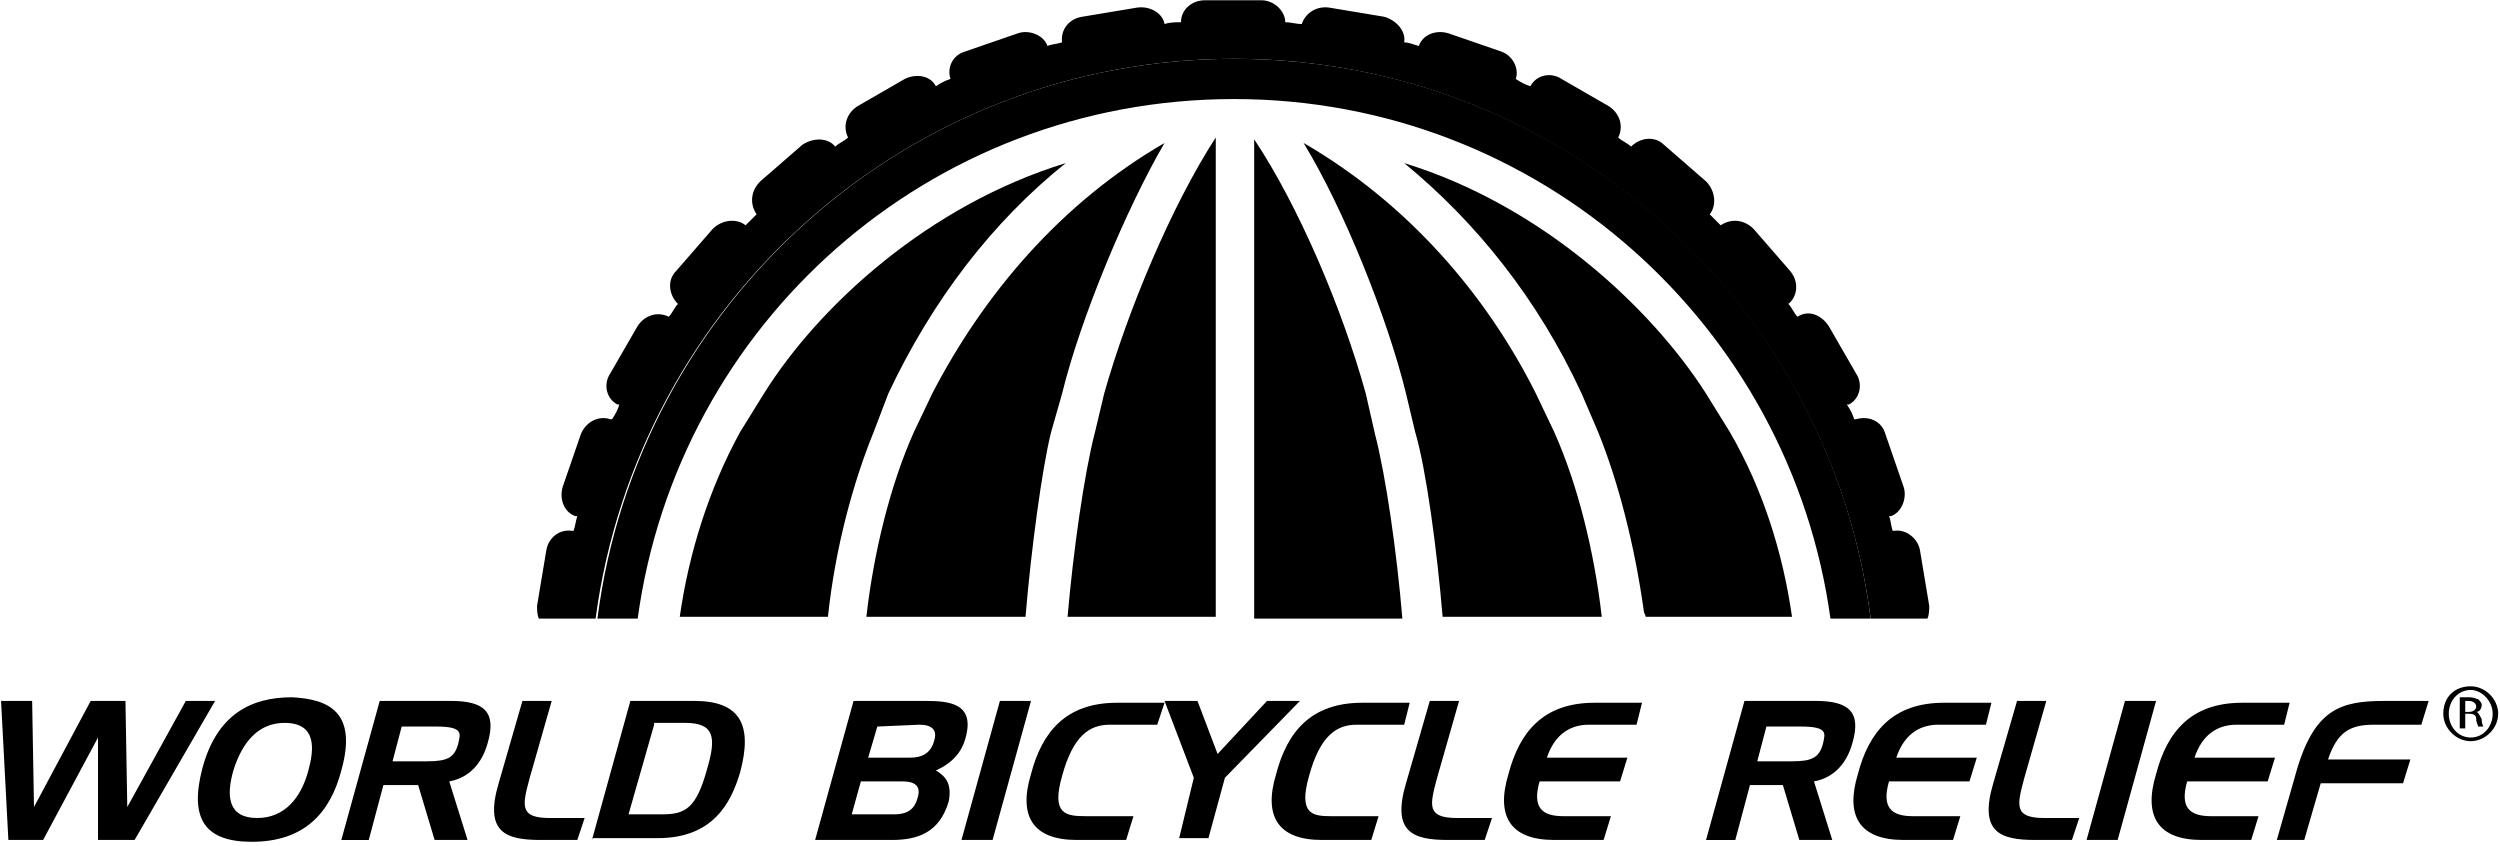
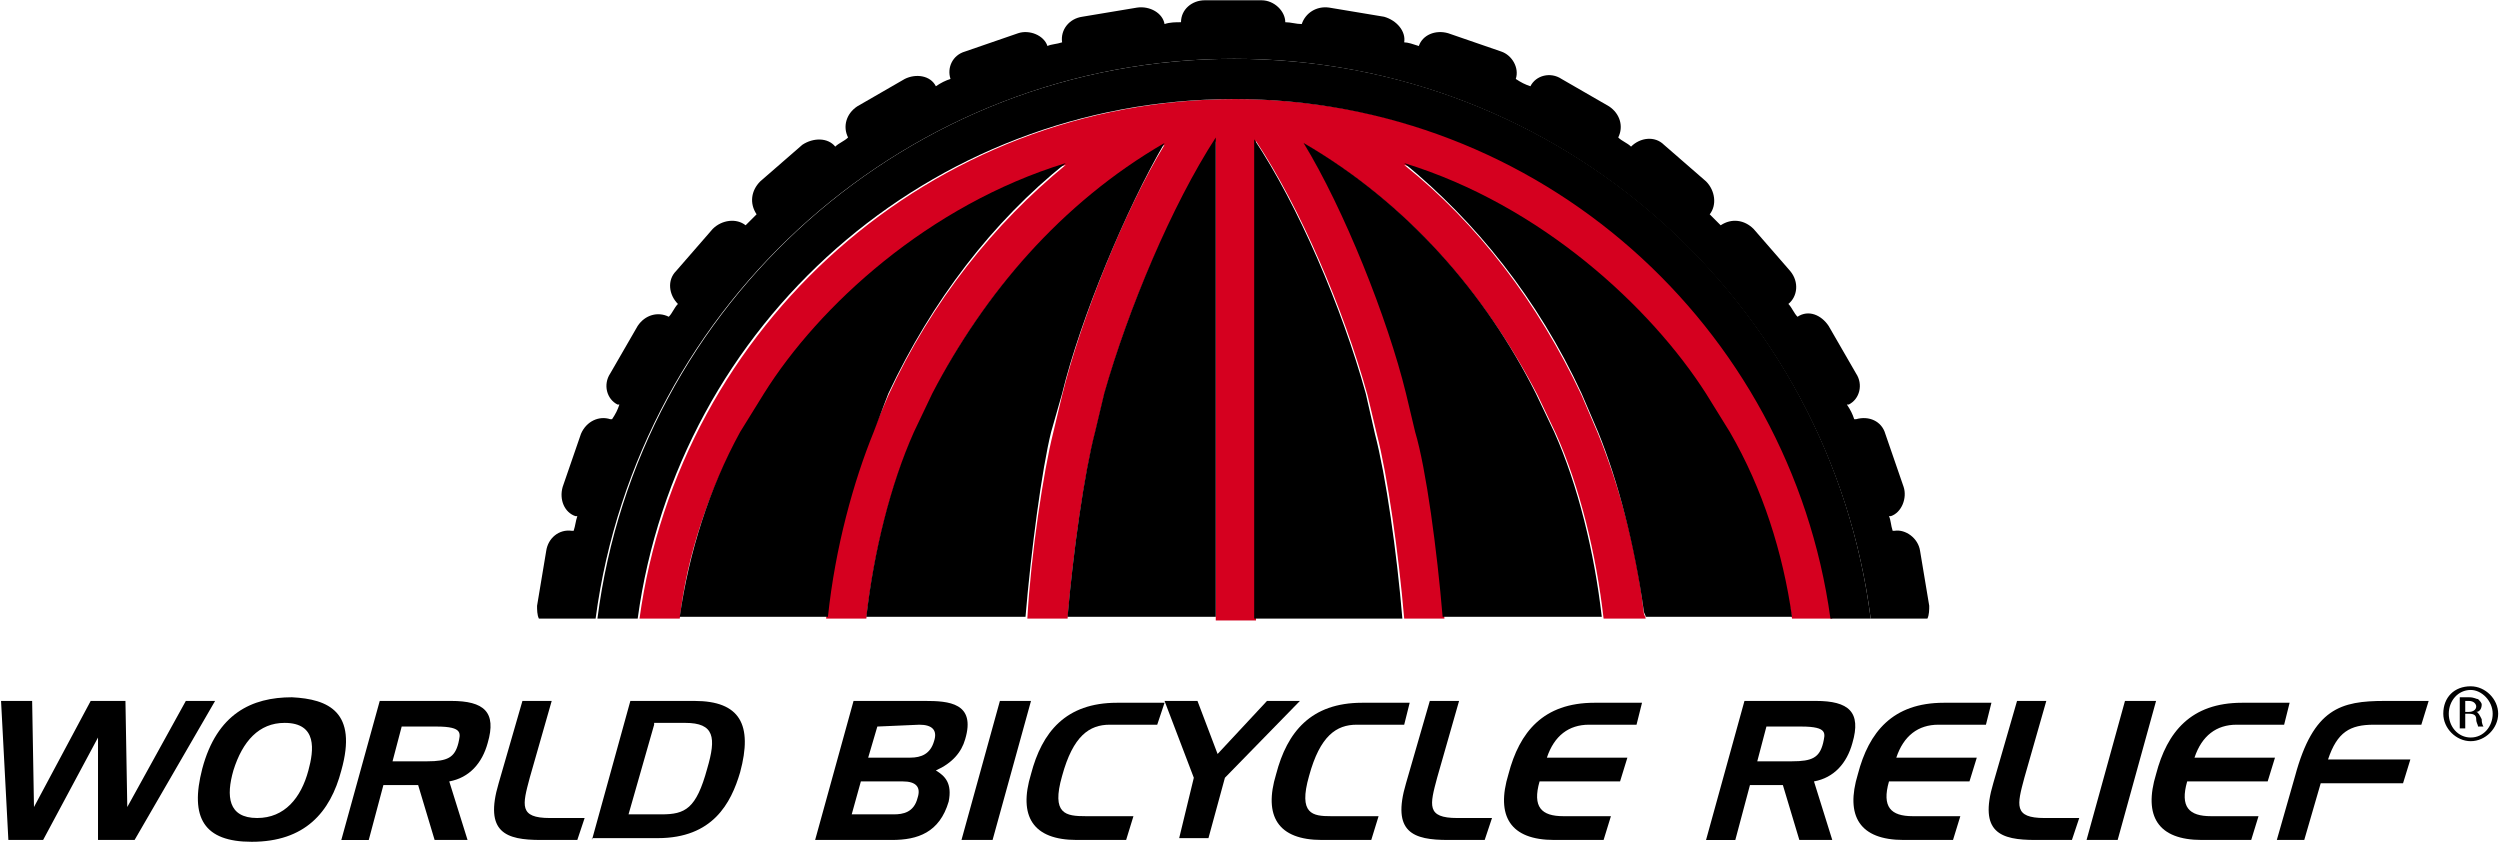
<svg xmlns="http://www.w3.org/2000/svg" width="399" height="135" viewBox="0 0 399 135">
-   <g transform="translate(-1 -2)" fill="none" fill-rule="evenodd">
+   <g transform="translate(-1 -2)" fill="#d5001f" fill-rule="nonzero">
    <path d="M119.124 71.24l3.796-6.13c8.759-13.723 26.277-30.074 48.175-36.789-11.387 9.343-21.314 21.606-28.321 36.788l-2.628 6.132c-3.212 8.175-6.131 18.686-7.3 29.489h6.424c1.168-10.22 3.796-21.022 7.591-29.49l2.92-6.13c7.883-15.767 20.438-30.365 37.08-40-6.423 10.51-13.43 28.029-16.35 40l-1.46 6.13c-1.46 5.84-3.504 18.979-4.087 29.49h6.423c.876-10.511 2.628-22.774 4.38-29.49l1.46-6.13c3.795-13.723 10.802-30.074 17.81-40.584v76.496h6.423V24.526c7.007 10.51 14.014 26.86 17.81 40.583l1.46 6.132c1.752 6.715 3.504 19.27 4.38 29.489h6.423c-.876-10.511-2.628-23.65-4.38-29.49l-1.46-6.13c-2.92-11.971-9.927-29.49-16.35-40 16.642 9.635 28.905 24.233 37.08 40l2.92 6.13c3.796 8.468 6.423 19.27 7.591 29.49h6.716c0-.292-.292-.584-.292-.876-1.168-10.51-4.088-20.73-7.3-28.613l-2.627-6.132c-7.008-14.89-16.643-27.445-28.322-36.788 21.898 6.715 39.417 22.774 48.176 36.788l3.795 6.132c4.964 9.051 8.175 19.27 9.927 29.489h6.424c-6.424-47.007-46.424-82.92-95.183-82.92-48.759 0-88.759 36.205-95.182 82.92h6.423c1.168-10.22 4.672-20.438 9.635-29.49z" />
    <path d="M197.956 11.387c52.263 0 95.183 39.124 101.606 89.343h9.051c.292-.584.292-1.46.292-2.044l-1.46-8.759c-.292-2.044-2.336-3.504-4.087-3.212h-.292c-.292-.876-.292-1.751-.584-2.335h.292c1.752-.584 2.627-2.92 2.044-4.672l-2.92-8.467c-.584-2.044-2.628-2.92-4.672-2.336h-.292c-.292-.876-.584-1.46-1.168-2.336h.292c1.752-.876 2.336-3.211 1.168-4.963l-4.38-7.591c-1.167-1.752-3.211-2.628-4.963-1.46-.584-.584-.876-1.46-1.46-2.044 1.46-1.168 1.752-3.504.292-5.256l-5.84-6.715c-1.459-1.46-3.503-1.752-5.255-.584l-1.751-1.752c1.167-1.46.876-3.795-.584-5.255l-6.716-5.84c-1.46-1.46-3.795-1.167-5.255.292-.584-.583-1.46-.875-2.044-1.46.876-1.751.292-3.795-1.46-4.963l-7.591-4.38c-1.752-1.167-4.088-.583-4.964 1.168-.875-.292-1.46-.584-2.335-1.167.584-1.752-.584-3.796-2.336-4.38l-8.467-2.92c-2.044-.584-4.088.292-4.672 2.044-.876-.292-1.752-.584-2.336-.584.292-1.752-1.167-3.504-3.211-4.087l-8.76-1.46c-2.043-.292-3.795.876-4.379 2.627-.876 0-1.752-.292-2.628-.292 0-1.751-1.751-3.503-3.795-3.503h-9.051c-2.044 0-3.796 1.46-3.796 3.503-.876 0-1.752 0-2.628.292-.292-1.751-2.335-2.92-4.38-2.627l-8.758 1.46c-2.044.292-3.504 2.043-3.212 4.087-.876.292-1.752.292-2.336.584-.584-1.752-2.92-2.628-4.671-2.044l-8.468 2.92c-2.043.584-2.92 2.628-2.335 4.38-.876.292-1.46.583-2.336 1.167-.876-1.751-3.212-2.043-4.964-1.167l-7.59 4.38c-1.753 1.167-2.337 3.21-1.46 4.963-.585.584-1.46.876-2.044 1.46-1.168-1.46-3.504-1.46-5.256-.293l-6.715 5.84c-1.46 1.46-1.752 3.504-.584 5.255L120 37.956c-1.46-1.168-3.796-.876-5.255.584l-5.84 6.715c-1.46 1.46-1.168 3.796.292 5.256-.584.584-.876 1.46-1.46 2.044-1.752-.876-3.795-.292-4.963 1.46l-4.38 7.59c-1.168 1.753-.584 4.088 1.168 4.964h.292c-.292.876-.584 1.46-1.168 2.336h-.292c-1.752-.584-3.795.292-4.671 2.336l-2.92 8.467c-.584 2.044.292 4.088 2.044 4.672h.292c-.292.875-.292 1.46-.584 2.335h-.292c-2.044-.292-3.796 1.168-4.088 3.212l-1.46 8.76c0 .583 0 1.459.292 2.043h9.051c6.716-50.511 49.927-89.343 101.898-89.343z" fill="#000" fill-rule="nonzero" />
    <path d="M197.956 11.387c-52.263 0-95.182 39.124-101.606 89.343h6.424c6.423-47.007 46.423-82.92 95.182-82.92 48.76 0 88.76 36.205 95.183 82.92h6.423c-6.423-50.511-49.343-89.343-101.606-89.343z" fill="#000" fill-rule="nonzero" />
    <path d="M177.226 64.818l-1.46 6.13c-1.751 6.716-3.503 19.271-4.38 29.49h23.65V23.942c-7.007 10.803-14.014 27.445-17.81 40.876zm41.752 0c-3.796-13.723-10.803-30.073-17.81-40.584v76.496h23.65c-.876-10.511-2.628-22.774-4.38-29.49l-1.46-6.422zm27.153 0c-7.883-15.767-20.438-30.365-37.08-40 6.423 10.51 13.43 28.029 16.35 40l1.46 6.13c1.752 5.84 3.504 18.979 4.38 29.49h25.401c-1.168-10.219-3.795-21.022-7.59-29.49l-2.92-6.13z" fill="#000" fill-rule="nonzero" />
    <path d="M273.285 64.818c-8.76-13.723-26.278-30.073-48.176-36.789 11.387 9.343 21.314 21.606 28.322 36.789l2.627 6.13c3.212 7.884 5.84 18.103 7.3 28.614 0 .292.292.584.292.876h23.357c-1.46-10.219-4.671-20.438-9.927-29.49l-3.795-6.13zm-102.774 0c2.92-11.971 10.219-29.49 16.35-40-16.642 9.635-28.905 24.233-37.08 40l-2.92 6.13c-3.795 8.468-6.423 19.271-7.59 29.49h25.4c.876-10.511 2.628-23.65 4.088-29.49l1.752-6.13z" fill="#000" fill-rule="nonzero" />
    <path d="M142.774 64.818c7.007-14.891 16.642-27.446 28.32-36.789-21.897 6.716-39.415 22.774-48.174 36.789l-3.796 6.13c-4.963 9.052-8.175 19.271-9.635 29.49h23.65c1.168-11.095 4.087-21.606 7.299-29.49l2.336-6.13z" fill="#000" fill-rule="nonzero" />
    <path fill="#000" fill-rule="nonzero" d="M2.336 136.058L1.168 113.869 6.131 113.869 6.423 130.803 15.474 113.869 21.022 113.869 21.314 130.803 30.657 113.869 35.328 113.869 22.482 136.058 16.642 136.058 16.642 119.708 7.883 136.058z" />
    <path d="M55.474 124.964c-1.751 6.715-5.839 11.386-14.306 11.386-7.591 0-9.927-3.795-7.883-11.678 2.335-8.76 7.883-11.387 14.306-11.387 5.84.292 10.511 2.335 7.883 11.679zm-13.43 7.59c4.38 0 7.007-3.21 8.175-7.59.876-3.212 1.46-7.592-3.796-7.592-4.087 0-6.715 2.92-8.175 7.592-1.168 4.087-.876 7.59 3.796 7.59zm13.43 3.504l6.132-22.19h11.387c5.255 0 7.299 1.752 5.84 6.716-.877 3.212-2.92 5.547-6.132 6.131l2.92 9.343h-5.256l-2.628-8.759H62.19l-2.336 8.76h-4.38zm9.635-18.102l-1.46 5.548h5.548c3.212 0 4.38-.584 4.964-2.92.292-1.46.875-2.628-3.504-2.628h-5.548zm28.03 18.102h-5.84c-5.547 0-9.05-1.167-6.715-9.05l3.796-13.14h4.671l-3.504 12.263c-1.167 4.38-1.751 6.424 3.212 6.424h5.548l-1.168 3.503zm2.335 0l6.132-22.19h10.219c7.3 0 9.343 3.796 7.3 11.387-1.46 4.964-4.38 10.511-13.14 10.511h-10.51v.292zm9.927-18.394l-4.087 14.307h5.255c3.796 0 5.548-.876 7.3-7.3 1.46-4.963 1.167-7.299-3.504-7.299h-4.964v.292zm25.694 18.394l6.131-22.19h11.387c3.796 0 8.175.293 6.423 6.132-.583 2.044-2.043 3.796-4.671 4.964 1.46.875 2.628 2.043 2.044 4.963-1.46 4.964-4.964 6.131-9.051 6.131h-12.263zm9.927-18.102l-1.46 4.964h6.715c1.752 0 3.212-.584 3.796-2.628.584-1.752-.292-2.628-2.336-2.628l-6.715.292zm-4.088 14.015h6.716c1.46 0 3.211-.292 3.795-2.628.584-1.752-.292-2.628-2.336-2.628h-6.715l-1.46 5.256z" fill="#000" fill-rule="nonzero" />
    <path fill="#000" fill-rule="nonzero" d="M165.547 113.869L159.416 136.058 154.453 136.058 160.584 113.869z" />
    <path d="M185.693 117.664h-7.59c-3.212 0-5.84 1.752-7.592 8.175-1.752 6.132.584 6.424 3.796 6.424h7.59l-1.167 3.795h-7.883c-7.008 0-9.343-3.795-7.3-10.51 1.752-6.716 5.548-11.387 13.723-11.387h7.591l-1.168 3.503z" fill="#000" fill-rule="nonzero" />
    <path fill="#000" fill-rule="nonzero" d="M191.533 126.131L186.861 113.869 192.117 113.869 195.328 122.336 203.212 113.869 208.467 113.869 196.496 126.131 193.869 135.766 189.197 135.766z" />
    <path d="M225.11 117.664h-7.592c-3.211 0-5.84 1.752-7.591 8.175-1.752 6.132.584 6.424 3.504 6.424h7.59l-1.167 3.795h-7.883c-7.007 0-9.343-3.795-7.3-10.51 1.752-6.716 5.548-11.387 13.723-11.387h7.591l-.876 3.503zm12.846 18.394h-5.84c-5.547 0-9.05-1.167-6.715-9.05l3.796-13.14h4.672l-3.504 12.263c-1.168 4.38-1.752 6.424 3.212 6.424h5.547l-1.168 3.503zm24.234-18.394h-7.591c-3.212 0-5.548 1.752-6.716 5.256h12.847l-1.168 3.795h-12.847c-1.168 4.088.292 5.548 3.796 5.548h7.591l-1.168 3.795h-7.883c-7.007 0-9.343-3.795-7.3-10.51 1.753-6.716 5.548-11.387 13.723-11.387h7.592l-.876 3.503zm11.095 18.394l6.131-22.19h11.387c5.255 0 7.3 1.752 5.84 6.716-.877 3.212-2.92 5.547-6.132 6.131l2.92 9.343h-5.256l-2.628-8.759h-5.255l-2.336 8.76h-4.671zm9.635-18.102l-1.46 5.548h5.547c3.212 0 4.38-.584 4.964-2.92.292-1.46.876-2.628-3.504-2.628h-5.547zm35.036-.292h-7.591c-3.212 0-5.547 1.752-6.715 5.256h12.846l-1.168 3.795h-12.846c-1.168 4.088.292 5.548 3.795 5.548h7.592l-1.168 3.795h-7.883c-7.008 0-9.344-3.795-7.3-10.51 1.752-6.716 5.548-11.387 13.723-11.387h7.591l-.876 3.503zm13.723 18.394h-5.84c-5.547 0-9.05-1.167-6.715-9.05l3.796-13.14h4.671l-3.503 12.263c-1.168 4.38-1.752 6.424 3.211 6.424h5.548l-1.168 3.503z" fill="#000" fill-rule="nonzero" />
    <path fill="#000" fill-rule="nonzero" d="M345.109 113.869L338.978 136.058 334.015 136.058 340.146 113.869z" />
    <path d="M365.547 117.664h-7.59c-3.212 0-5.548 1.752-6.716 5.256h12.847l-1.168 3.795h-12.847c-1.168 4.088.292 5.548 3.796 5.548h7.59l-1.167 3.795h-7.883c-7.008 0-9.343-3.795-7.3-10.51 1.752-6.716 5.548-11.387 13.723-11.387h7.591l-.876 3.503zm-1.167 18.394l2.92-10.219c2.919-10.803 7.299-11.97 14.306-11.97h7.007l-1.168 3.795h-7.591c-3.796 0-5.84 1.168-7.3 5.548h13.14l-1.168 3.795h-13.14l-2.627 9.051h-4.38zm30.948-24.525c2.336 0 4.38 2.044 4.38 4.38 0 2.335-2.044 4.379-4.38 4.379-2.335 0-4.38-2.044-4.38-4.38 0-2.627 1.753-4.38 4.38-4.38zm0 .584c-2.043 0-3.503 1.752-3.503 3.795 0 2.044 1.46 3.796 3.503 3.796 2.044 0 3.504-1.752 3.504-3.796 0-2.043-1.752-3.795-3.504-3.795zm-.875 6.131h-.876v-4.963h1.46c.875 0 1.167.292 1.46.292.291.292.583.584.583.876 0 .583-.292 1.167-.876 1.167.292 0 .584.584.876 1.168 0 .876.292 1.168.292 1.168h-.876c0-.292-.292-.584-.292-1.168s-.292-.876-1.168-.876h-.583v2.336zm0-2.628h.583c.584 0 1.168-.292 1.168-.875 0-.292-.292-.876-1.168-.876h-.583v1.751z" fill="#000" fill-rule="nonzero" />
  </g>
</svg>
